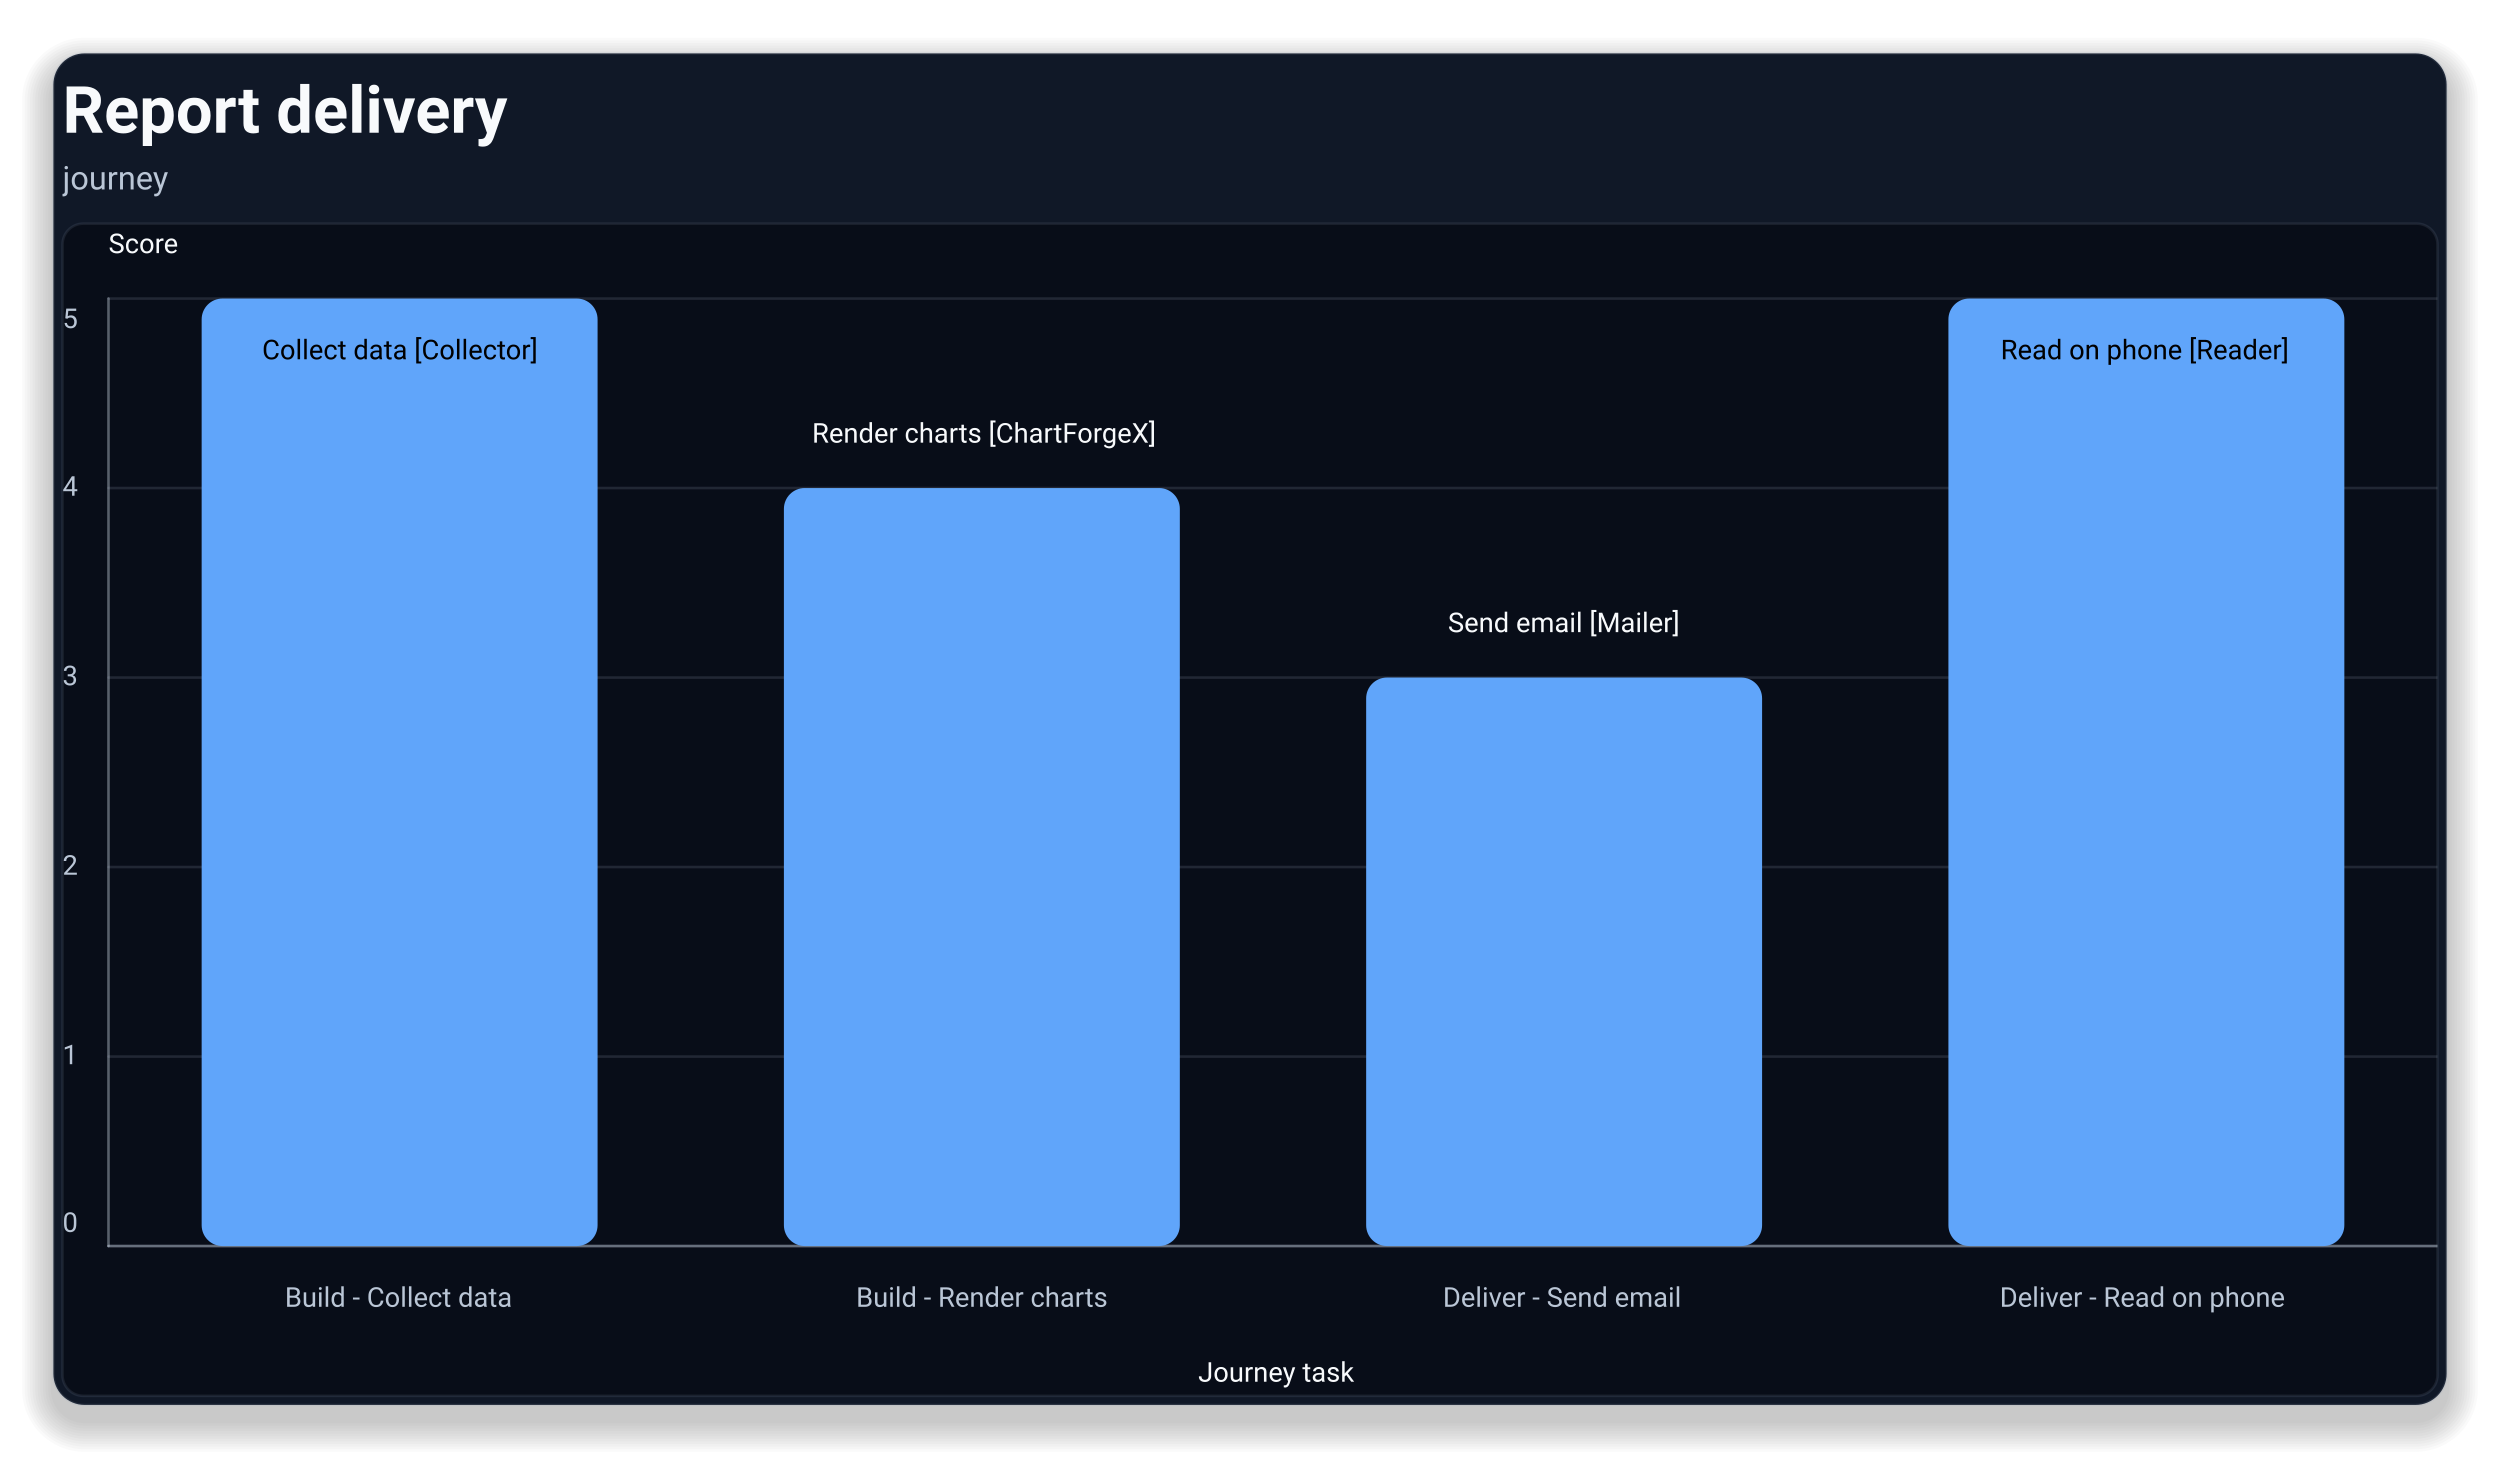
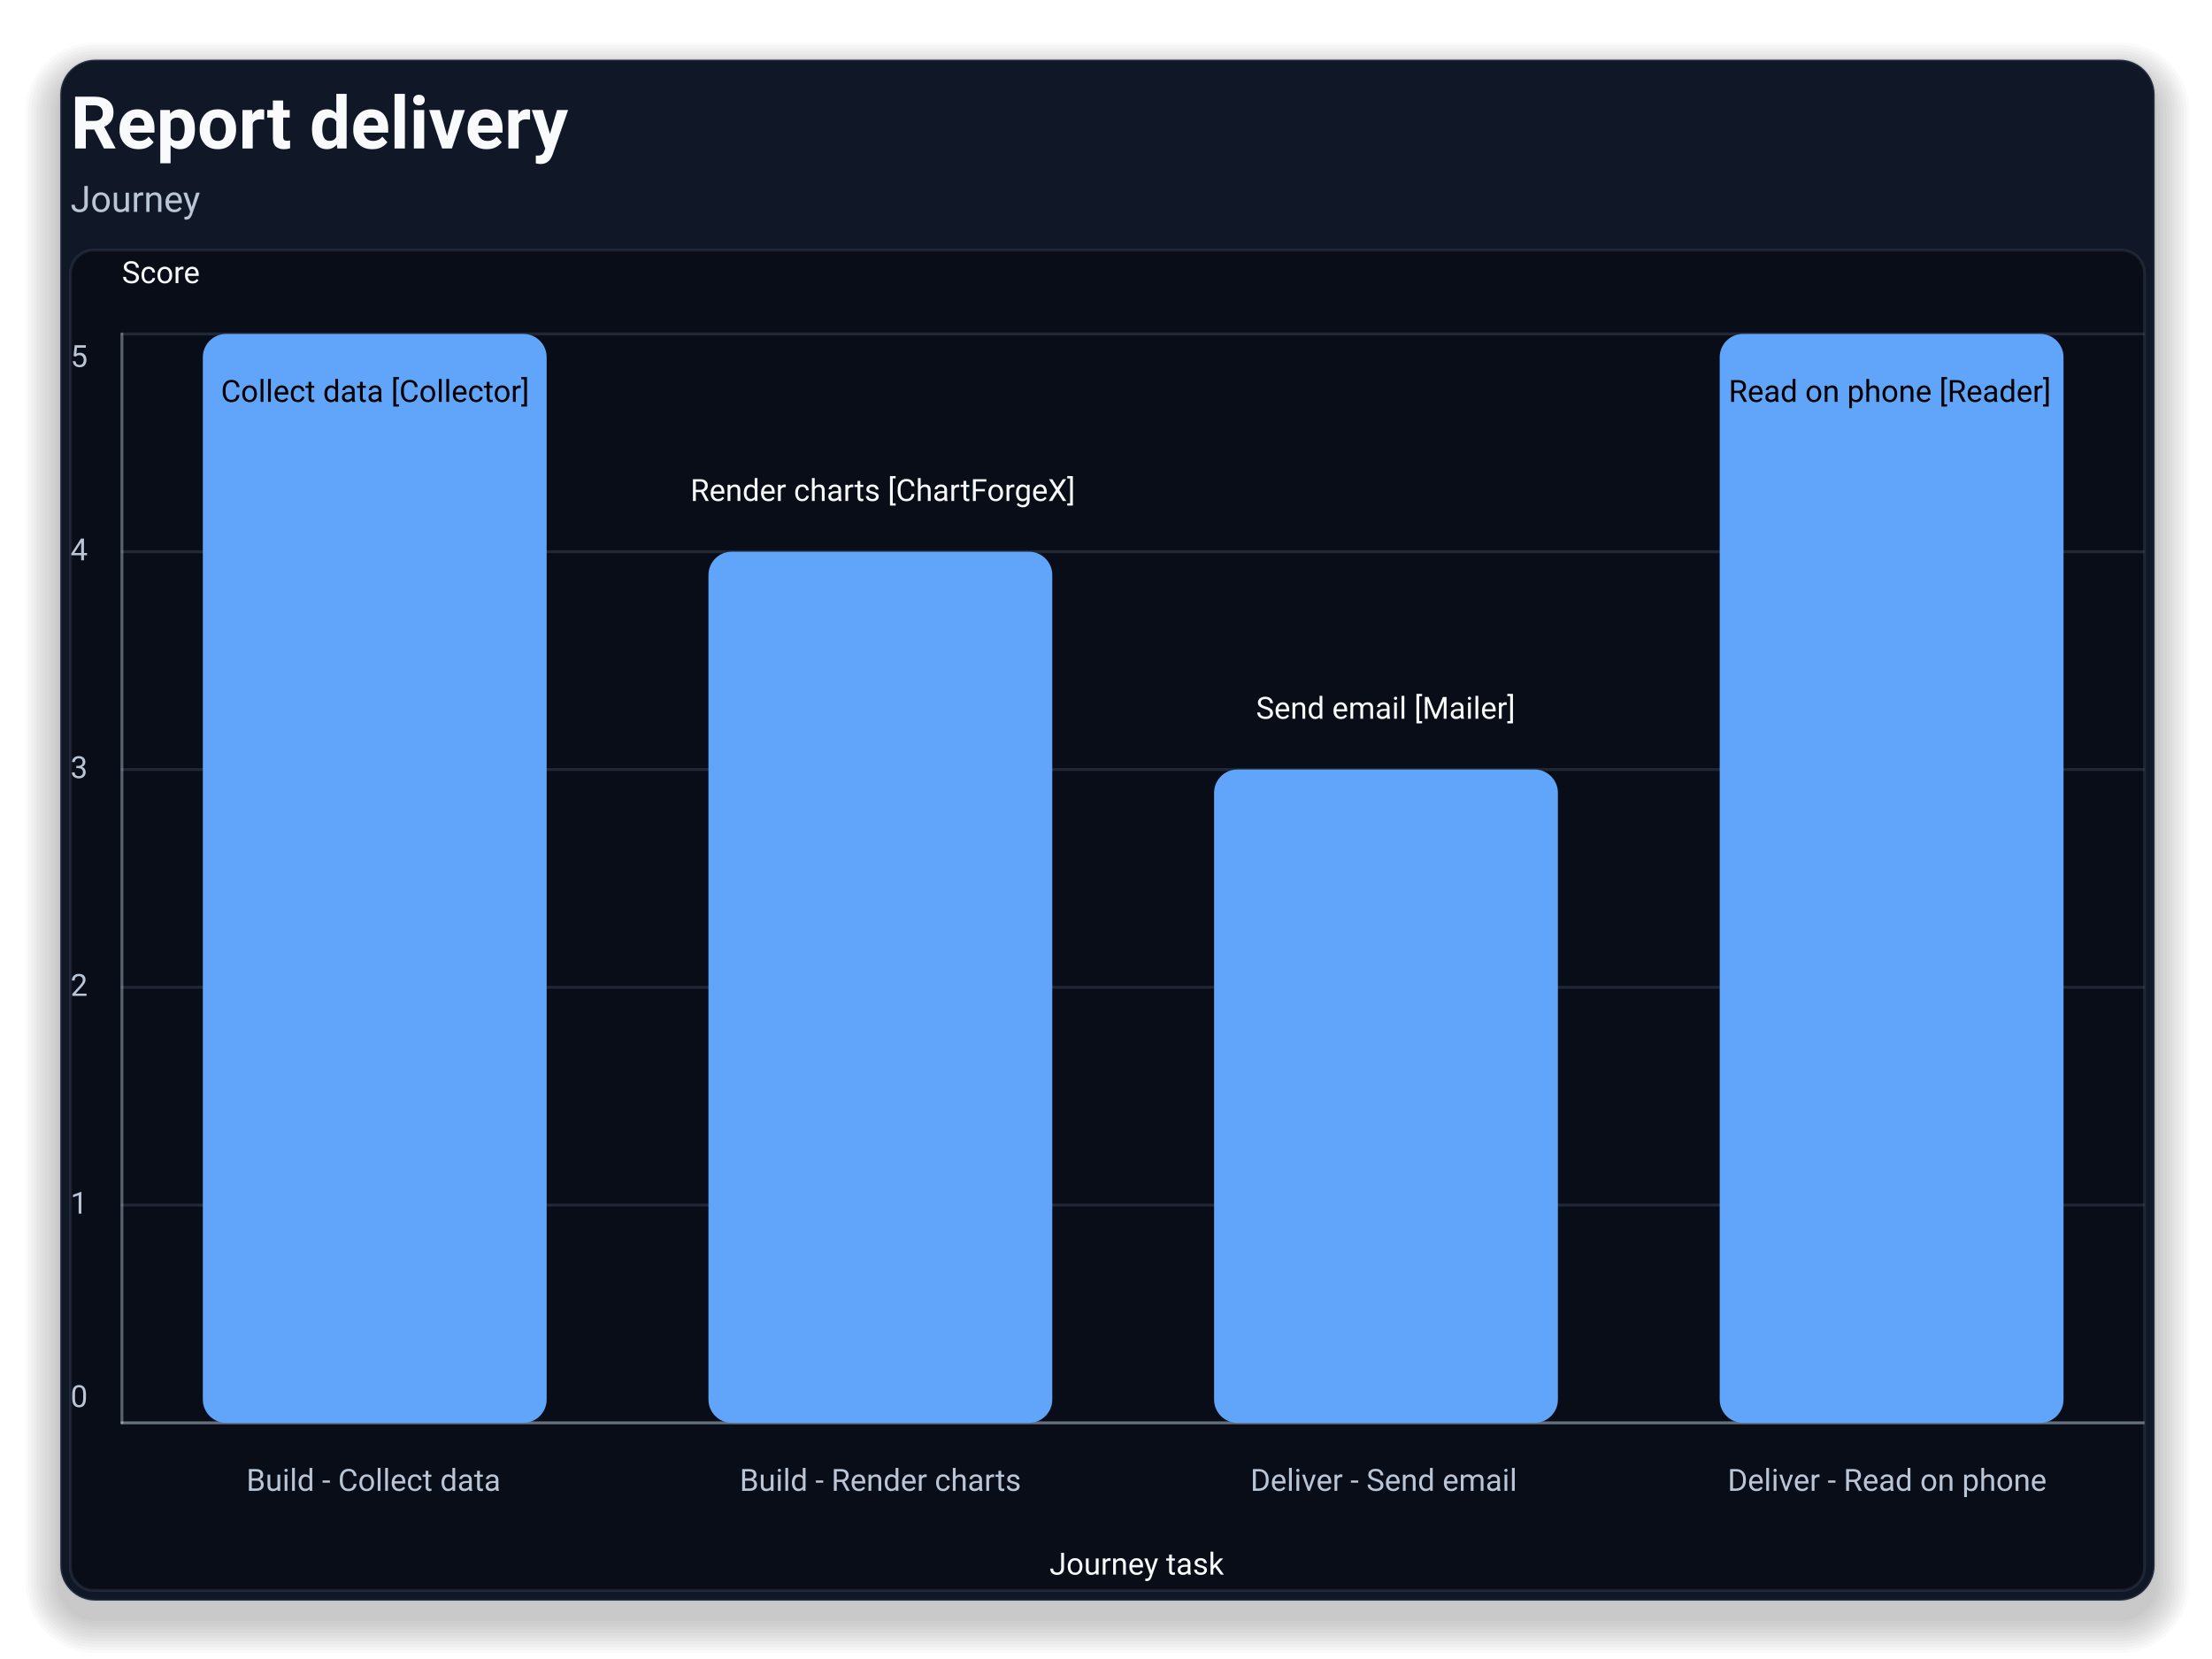
- <svg xmlns="http://www.w3.org/2000/svg" width="960" height="560" viewBox="0 0 960 560" stroke-linecap="round" stroke-linejoin="round" role="img" aria-label="Report delivery" aria-labelledby="cfx-mm-journey-d-title" aria-describedby="cfx-mm-journey-d-description">
+ <svg xmlns="http://www.w3.org/2000/svg" width="759" height="569" viewBox="0 0 759 569.3" stroke-linecap="round" stroke-linejoin="round" role="img" aria-label="Report delivery" aria-labelledby="cfx-mm-journey-d-title" aria-describedby="cfx-mm-journey-d-description">
  <defs>
    <clipPath id="cfx-mm-journey-d-clip-13" clipPathUnits="userSpaceOnUse">
-       <rect x="24" y="24" width="912" height="512" />
+       <rect x="24" y="24" width="712" height="522" />
    </clipPath>
    <clipPath id="cfx-mm-journey-d-clip-18" clipPathUnits="userSpaceOnUse">
-       <rect x="24" y="85.878" width="912" height="450.122" />
+       <rect x="24" y="85.878" width="712" height="460.122" />
    </clipPath>
    <clipPath id="cfx-mm-journey-d-clip-40" clipPathUnits="userSpaceOnUse">
-       <rect x="41.66" y="114.637" width="894.34" height="363.845" />
+       <rect x="41.66" y="114.637" width="694.34" height="373.845" />
    </clipPath>
  </defs>
-   <rect x="8.5" y="14.5" width="943" height="543" rx="24" data-cfx-role="frame-card-shadow" fill="rgba(15,23,42,0.02)" stroke="none" stroke-width="1" />
-   <rect x="9.5" y="15.5" width="941" height="541" rx="23" data-cfx-role="frame-card-shadow" fill="rgba(15,23,42,0.02)" stroke="none" stroke-width="1" />
-   <rect x="10.5" y="16.5" width="939" height="539" rx="22" data-cfx-role="frame-card-shadow" fill="rgba(15,23,42,0.02)" stroke="none" stroke-width="1" />
-   <rect x="11.5" y="17.5" width="937" height="537" rx="21" data-cfx-role="frame-card-shadow" fill="rgba(15,23,42,0.02)" stroke="none" stroke-width="1" />
-   <rect x="12.5" y="18.5" width="935" height="535" rx="20" data-cfx-role="frame-card-shadow" fill="rgba(15,23,42,0.02)" stroke="none" stroke-width="1" />
-   <rect x="13.5" y="19.5" width="933" height="533" rx="19" data-cfx-role="frame-card-shadow" fill="rgba(15,23,42,0.02)" stroke="none" stroke-width="1" />
-   <rect x="14.5" y="20.5" width="931" height="531" rx="18" data-cfx-role="frame-card-shadow" fill="rgba(15,23,42,0.02)" stroke="none" stroke-width="1" />
-   <rect x="15.5" y="21.5" width="929" height="529" rx="17" data-cfx-role="frame-card-shadow" fill="rgba(15,23,42,0.02)" stroke="none" stroke-width="1" />
-   <rect x="16.5" y="22.5" width="927" height="527" rx="16" data-cfx-role="frame-card-shadow" fill="rgba(15,23,42,0.02)" stroke="none" stroke-width="1" />
-   <rect x="17.5" y="23.5" width="925" height="525" rx="15" data-cfx-role="frame-card-shadow" fill="rgba(15,23,42,0.02)" stroke="none" stroke-width="1" />
-   <rect x="18.5" y="24.5" width="923" height="523" rx="14" data-cfx-role="frame-card-shadow" fill="rgba(15,23,42,0.02)" stroke="none" stroke-width="1" />
-   <rect x="19.5" y="25.5" width="921" height="521" rx="13" data-cfx-role="frame-card-shadow" fill="rgba(15,23,42,0.02)" stroke="none" stroke-width="1" />
-   <rect x="20.5" y="20.5" width="919" height="519" rx="12" data-cfx-role="frame-card" fill="#101827" stroke="rgba(148,163,184,0.133)" stroke-width="1" />
+   <rect x="8.5" y="14.5" width="743" height="553" rx="24" data-cfx-role="frame-card-shadow" fill="rgba(15,23,42,0.02)" stroke="none" stroke-width="1" />
+   <rect x="9.5" y="15.5" width="741" height="551" rx="23" data-cfx-role="frame-card-shadow" fill="rgba(15,23,42,0.02)" stroke="none" stroke-width="1" />
+   <rect x="10.5" y="16.5" width="739" height="549" rx="22" data-cfx-role="frame-card-shadow" fill="rgba(15,23,42,0.02)" stroke="none" stroke-width="1" />
+   <rect x="11.5" y="17.5" width="737" height="547" rx="21" data-cfx-role="frame-card-shadow" fill="rgba(15,23,42,0.02)" stroke="none" stroke-width="1" />
+   <rect x="12.5" y="18.5" width="735" height="545" rx="20" data-cfx-role="frame-card-shadow" fill="rgba(15,23,42,0.02)" stroke="none" stroke-width="1" />
+   <rect x="13.5" y="19.5" width="733" height="543" rx="19" data-cfx-role="frame-card-shadow" fill="rgba(15,23,42,0.02)" stroke="none" stroke-width="1" />
+   <rect x="14.5" y="20.5" width="731" height="541" rx="18" data-cfx-role="frame-card-shadow" fill="rgba(15,23,42,0.02)" stroke="none" stroke-width="1" />
+   <rect x="15.5" y="21.5" width="729" height="539" rx="17" data-cfx-role="frame-card-shadow" fill="rgba(15,23,42,0.02)" stroke="none" stroke-width="1" />
+   <rect x="16.5" y="22.5" width="727" height="537" rx="16" data-cfx-role="frame-card-shadow" fill="rgba(15,23,42,0.02)" stroke="none" stroke-width="1" />
+   <rect x="17.5" y="23.5" width="725" height="535" rx="15" data-cfx-role="frame-card-shadow" fill="rgba(15,23,42,0.02)" stroke="none" stroke-width="1" />
+   <rect x="18.5" y="24.5" width="723" height="533" rx="14" data-cfx-role="frame-card-shadow" fill="rgba(15,23,42,0.02)" stroke="none" stroke-width="1" />
+   <rect x="19.5" y="25.5" width="721" height="531" rx="13" data-cfx-role="frame-card-shadow" fill="rgba(15,23,42,0.02)" stroke="none" stroke-width="1" />
+   <rect x="20.5" y="20.5" width="719" height="529" rx="12" data-cfx-role="frame-card" fill="#101827" stroke="rgba(148,163,184,0.133)" stroke-width="1" />
  <g clip-path="url(#cfx-mm-journey-d-clip-13)">
    <g data-cfx-role="frame-heading">
      <text x="24" y="50.978" font-family="-apple-system, BlinkMacSystemFont, 'Segoe UI', Roboto, Helvetica, Arial, sans-serif" font-size="25" font-weight="700" font-style="normal" fill="#F8FAFC" xml:space="preserve" style="white-space:pre;font-language-override:normal;font-palette:normal">Report delivery</text>
    </g>
    <g data-cfx-role="frame-heading">
-       <text x="24" y="72.741" font-family="-apple-system, BlinkMacSystemFont, 'Segoe UI', Roboto, Helvetica, Arial, sans-serif" font-size="12.5" font-weight="400" font-style="normal" fill="#BAC6D6" xml:space="preserve" style="white-space:pre;font-language-override:normal;font-palette:normal">journey</text>
+       <text x="24" y="72.741" font-family="-apple-system, BlinkMacSystemFont, 'Segoe UI', Roboto, Helvetica, Arial, sans-serif" font-size="12.5" font-weight="400" font-style="normal" fill="#BAC6D6" xml:space="preserve" style="white-space:pre;font-language-override:normal;font-palette:normal">Journey</text>
    </g>
  </g>
-   <rect x="24" y="85.878" width="912" height="450.122" rx="8" data-cfx-role="content-surface" fill="#080D18" stroke="rgba(148,163,184,0.133)" stroke-width="1" />
+   <rect x="24" y="85.878" width="712" height="460.122" rx="8" data-cfx-role="content-surface" fill="#080D18" stroke="rgba(148,163,184,0.133)" stroke-width="1" />
  <g clip-path="url(#cfx-mm-journey-d-clip-18)">
-     <line x1="41.66" y1="478.482" x2="936" y2="478.482" data-cfx-role="grid-y" fill="none" stroke="rgba(148,163,184,0.176)" stroke-width="1" />
-     <line x1="41.66" y1="405.713" x2="936" y2="405.713" data-cfx-role="grid-y" fill="none" stroke="rgba(148,163,184,0.176)" stroke-width="1" />
-     <line x1="41.66" y1="332.944" x2="936" y2="332.944" data-cfx-role="grid-y" fill="none" stroke="rgba(148,163,184,0.176)" stroke-width="1" />
-     <line x1="41.66" y1="260.175" x2="936" y2="260.175" data-cfx-role="grid-y" fill="none" stroke="rgba(148,163,184,0.176)" stroke-width="1" />
-     <line x1="41.66" y1="187.406" x2="936" y2="187.406" data-cfx-role="grid-y" fill="none" stroke="rgba(148,163,184,0.176)" stroke-width="1" />
-     <line x1="41.66" y1="114.637" x2="936" y2="114.637" data-cfx-role="grid-y" fill="none" stroke="rgba(148,163,184,0.176)" stroke-width="1" />
-     <line x1="41.66" y1="478.482" x2="936" y2="478.482" data-cfx-role="axis-x" fill="none" stroke="rgba(203,213,225,0.412)" stroke-width="1" />
+     <line x1="41.66" y1="488.482" x2="736" y2="488.482" data-cfx-role="grid-y" fill="none" stroke="rgba(148,163,184,0.176)" stroke-width="1" />
+     <line x1="41.66" y1="413.713" x2="736" y2="413.713" data-cfx-role="grid-y" fill="none" stroke="rgba(148,163,184,0.176)" stroke-width="1" />
+     <line x1="41.66" y1="338.944" x2="736" y2="338.944" data-cfx-role="grid-y" fill="none" stroke="rgba(148,163,184,0.176)" stroke-width="1" />
+     <line x1="41.66" y1="264.175" x2="736" y2="264.175" data-cfx-role="grid-y" fill="none" stroke="rgba(148,163,184,0.176)" stroke-width="1" />
+     <line x1="41.66" y1="189.406" x2="736" y2="189.406" data-cfx-role="grid-y" fill="none" stroke="rgba(148,163,184,0.176)" stroke-width="1" />
+     <line x1="41.66" y1="114.637" x2="736" y2="114.637" data-cfx-role="grid-y" fill="none" stroke="rgba(148,163,184,0.176)" stroke-width="1" />
+     <line x1="41.66" y1="488.482" x2="736" y2="488.482" data-cfx-role="axis-x" fill="none" stroke="rgba(203,213,225,0.412)" stroke-width="1" />
    <g data-cfx-role="axis-x-label">
-       <text x="109.392" y="501.813" font-family="-apple-system, BlinkMacSystemFont, 'Segoe UI', Roboto, Helvetica, Arial, sans-serif" font-size="10.5" font-weight="400" font-style="normal" fill="#BAC6D6" xml:space="preserve" style="white-space:pre;font-language-override:normal;font-palette:normal">Build - Collect data</text>
+       <text x="84.392" y="511.813" font-family="-apple-system, BlinkMacSystemFont, 'Segoe UI', Roboto, Helvetica, Arial, sans-serif" font-size="10.5" font-weight="400" font-style="normal" fill="#BAC6D6" xml:space="preserve" style="white-space:pre;font-language-override:normal;font-palette:normal">Build - Collect data</text>
    </g>
    <g data-cfx-role="axis-x-label">
-       <text x="328.744" y="501.813" font-family="-apple-system, BlinkMacSystemFont, 'Segoe UI', Roboto, Helvetica, Arial, sans-serif" font-size="10.5" font-weight="400" font-style="normal" fill="#BAC6D6" xml:space="preserve" style="white-space:pre;font-language-override:normal;font-palette:normal">Build - Render charts</text>
+       <text x="253.744" y="511.813" font-family="-apple-system, BlinkMacSystemFont, 'Segoe UI', Roboto, Helvetica, Arial, sans-serif" font-size="10.5" font-weight="400" font-style="normal" fill="#BAC6D6" xml:space="preserve" style="white-space:pre;font-language-override:normal;font-palette:normal">Build - Render charts</text>
    </g>
    <g data-cfx-role="axis-x-label">
-       <text x="554.075" y="501.813" font-family="-apple-system, BlinkMacSystemFont, 'Segoe UI', Roboto, Helvetica, Arial, sans-serif" font-size="10.5" font-weight="400" font-style="normal" fill="#BAC6D6" xml:space="preserve" style="white-space:pre;font-language-override:normal;font-palette:normal">Deliver - Send email</text>
+       <text x="429.075" y="511.813" font-family="-apple-system, BlinkMacSystemFont, 'Segoe UI', Roboto, Helvetica, Arial, sans-serif" font-size="10.5" font-weight="400" font-style="normal" fill="#BAC6D6" xml:space="preserve" style="white-space:pre;font-language-override:normal;font-palette:normal">Deliver - Send email</text>
    </g>
    <g data-cfx-role="axis-x-label">
-       <text x="767.908" y="501.813" font-family="-apple-system, BlinkMacSystemFont, 'Segoe UI', Roboto, Helvetica, Arial, sans-serif" font-size="10.5" font-weight="400" font-style="normal" fill="#BAC6D6" xml:space="preserve" style="white-space:pre;font-language-override:normal;font-palette:normal">Deliver - Read on phone</text>
+       <text x="592.908" y="511.813" font-family="-apple-system, BlinkMacSystemFont, 'Segoe UI', Roboto, Helvetica, Arial, sans-serif" font-size="10.5" font-weight="400" font-style="normal" fill="#BAC6D6" xml:space="preserve" style="white-space:pre;font-language-override:normal;font-palette:normal">Deliver - Read on phone</text>
    </g>
    <g data-cfx-role="axis-x-title">
-       <text x="460.101" y="530.572" font-family="-apple-system, BlinkMacSystemFont, 'Segoe UI', Roboto, Helvetica, Arial, sans-serif" font-size="10.5" font-weight="400" font-style="normal" fill="#F8FAFC" xml:space="preserve" style="white-space:pre;font-language-override:normal;font-palette:normal">Journey task</text>
+       <text x="360.101" y="540.572" font-family="-apple-system, BlinkMacSystemFont, 'Segoe UI', Roboto, Helvetica, Arial, sans-serif" font-size="10.5" font-weight="400" font-style="normal" fill="#F8FAFC" xml:space="preserve" style="white-space:pre;font-language-override:normal;font-palette:normal">Journey task</text>
    </g>
-     <line x1="41.66" y1="114.637" x2="41.66" y2="478.482" data-cfx-role="axis-y" fill="none" stroke="rgba(203,213,225,0.412)" stroke-width="1" />
+     <line x1="41.66" y1="114.637" x2="41.66" y2="488.482" data-cfx-role="axis-y" fill="none" stroke="rgba(203,213,225,0.412)" stroke-width="1" />
    <g data-cfx-role="axis-y-label">
-       <text x="24" y="473.054" font-family="-apple-system, BlinkMacSystemFont, 'Segoe UI', Roboto, Helvetica, Arial, sans-serif" font-size="10.5" font-weight="400" font-style="normal" fill="#BAC6D6" xml:space="preserve" style="white-space:pre;font-language-override:normal;font-palette:normal">0</text>
+       <text x="24" y="483.054" font-family="-apple-system, BlinkMacSystemFont, 'Segoe UI', Roboto, Helvetica, Arial, sans-serif" font-size="10.5" font-weight="400" font-style="normal" fill="#BAC6D6" xml:space="preserve" style="white-space:pre;font-language-override:normal;font-palette:normal">0</text>
    </g>
    <g data-cfx-role="axis-y-label">
-       <text x="24" y="408.664" font-family="-apple-system, BlinkMacSystemFont, 'Segoe UI', Roboto, Helvetica, Arial, sans-serif" font-size="10.5" font-weight="400" font-style="normal" fill="#BAC6D6" xml:space="preserve" style="white-space:pre;font-language-override:normal;font-palette:normal">1</text>
+       <text x="24" y="416.664" font-family="-apple-system, BlinkMacSystemFont, 'Segoe UI', Roboto, Helvetica, Arial, sans-serif" font-size="10.5" font-weight="400" font-style="normal" fill="#BAC6D6" xml:space="preserve" style="white-space:pre;font-language-override:normal;font-palette:normal">1</text>
    </g>
    <g data-cfx-role="axis-y-label">
-       <text x="24" y="335.895" font-family="-apple-system, BlinkMacSystemFont, 'Segoe UI', Roboto, Helvetica, Arial, sans-serif" font-size="10.5" font-weight="400" font-style="normal" fill="#BAC6D6" xml:space="preserve" style="white-space:pre;font-language-override:normal;font-palette:normal">2</text>
+       <text x="24" y="341.895" font-family="-apple-system, BlinkMacSystemFont, 'Segoe UI', Roboto, Helvetica, Arial, sans-serif" font-size="10.5" font-weight="400" font-style="normal" fill="#BAC6D6" xml:space="preserve" style="white-space:pre;font-language-override:normal;font-palette:normal">2</text>
    </g>
    <g data-cfx-role="axis-y-label">
-       <text x="24" y="263.126" font-family="-apple-system, BlinkMacSystemFont, 'Segoe UI', Roboto, Helvetica, Arial, sans-serif" font-size="10.5" font-weight="400" font-style="normal" fill="#BAC6D6" xml:space="preserve" style="white-space:pre;font-language-override:normal;font-palette:normal">3</text>
+       <text x="24" y="267.126" font-family="-apple-system, BlinkMacSystemFont, 'Segoe UI', Roboto, Helvetica, Arial, sans-serif" font-size="10.5" font-weight="400" font-style="normal" fill="#BAC6D6" xml:space="preserve" style="white-space:pre;font-language-override:normal;font-palette:normal">3</text>
    </g>
    <g data-cfx-role="axis-y-label">
-       <text x="24" y="190.357" font-family="-apple-system, BlinkMacSystemFont, 'Segoe UI', Roboto, Helvetica, Arial, sans-serif" font-size="10.5" font-weight="400" font-style="normal" fill="#BAC6D6" xml:space="preserve" style="white-space:pre;font-language-override:normal;font-palette:normal">4</text>
+       <text x="24" y="192.357" font-family="-apple-system, BlinkMacSystemFont, 'Segoe UI', Roboto, Helvetica, Arial, sans-serif" font-size="10.5" font-weight="400" font-style="normal" fill="#BAC6D6" xml:space="preserve" style="white-space:pre;font-language-override:normal;font-palette:normal">4</text>
    </g>
    <g data-cfx-role="axis-y-label">
      <text x="24" y="125.967" font-family="-apple-system, BlinkMacSystemFont, 'Segoe UI', Roboto, Helvetica, Arial, sans-serif" font-size="10.5" font-weight="400" font-style="normal" fill="#BAC6D6" xml:space="preserve" style="white-space:pre;font-language-override:normal;font-palette:normal">5</text>
    </g>
    <g data-cfx-role="axis-y-title">
      <text x="41.66" y="97.207" font-family="-apple-system, BlinkMacSystemFont, 'Segoe UI', Roboto, Helvetica, Arial, sans-serif" font-size="10.499" font-weight="400" font-style="normal" fill="#F8FAFC" xml:space="preserve" style="white-space:pre;font-language-override:normal;font-palette:normal">Score</text>
    </g>
  </g>
  <g clip-path="url(#cfx-mm-journey-d-clip-40)" />
  <g clip-path="url(#cfx-mm-journey-d-clip-40)">
    <g id="cfx-mm-journey-d-node-43" data-cfx-source-id="series-0" data-cfx-role="series" aria-label="Journey score" data-cfx-coordinate-system="cartesian" data-cfx-decimation="" data-cfx-kind="Bar" data-cfx-pin-state-colors="false" data-cfx-rendered-points="4" data-cfx-semantic-role="mermaid-journey-score" data-cfx-series="0" data-cfx-series-key="Journey score" data-cfx-series-name="Journey score" data-cfx-source-points="4" data-cfx-state="none">
      <g id="cfx-mm-journey-d-node-44" data-cfx-source-id="series-0-point-0" data-cfx-role="point" aria-label="Journey score: Collect data [Collector] (1, 5)" data-cfx-axis="primary" data-cfx-base="0" data-cfx-fill-pattern="None" data-cfx-label="Collect data [Collector]" data-cfx-point="0" data-cfx-semantic-role="mermaid-journey-score" data-cfx-series="0" data-cfx-source-point="0" data-cfx-state="none" data-cfx-x="1" data-cfx-y="5">
-         <rect x="77.434" y="114.637" width="152.038" height="363.845" rx="8" data-cfx-role="bar" fill="#60A5FA" stroke="none" stroke-width="1" />
+         <rect x="69.434" y="114.637" width="118.038" height="373.845" rx="8" data-cfx-role="bar" fill="#60A5FA" stroke="none" stroke-width="1" />
      </g>
      <g id="cfx-mm-journey-d-node-47" data-cfx-source-id="series-0-point-1" data-cfx-role="point" aria-label="Journey score: Render charts [ChartForgeX] (2, 4)" data-cfx-axis="primary" data-cfx-base="0" data-cfx-fill-pattern="None" data-cfx-label="Render charts [ChartForgeX]" data-cfx-point="1" data-cfx-semantic-role="mermaid-journey-score" data-cfx-series="0" data-cfx-source-point="1" data-cfx-state="none" data-cfx-x="2" data-cfx-y="4">
-         <rect x="301.019" y="187.406" width="152.038" height="291.076" rx="8" data-cfx-role="bar" fill="#60A5FA" stroke="none" stroke-width="1" />
+         <rect x="243.019" y="189.406" width="118.038" height="299.076" rx="8" data-cfx-role="bar" fill="#60A5FA" stroke="none" stroke-width="1" />
      </g>
      <g id="cfx-mm-journey-d-node-50" data-cfx-source-id="series-0-point-2" data-cfx-role="point" aria-label="Journey score: Send email [Mailer] (3, 3)" data-cfx-axis="primary" data-cfx-base="0" data-cfx-fill-pattern="None" data-cfx-label="Send email [Mailer]" data-cfx-point="2" data-cfx-semantic-role="mermaid-journey-score" data-cfx-series="0" data-cfx-source-point="2" data-cfx-state="none" data-cfx-x="3" data-cfx-y="3">
-         <rect x="524.604" y="260.175" width="152.038" height="218.307" rx="8" data-cfx-role="bar" fill="#60A5FA" stroke="none" stroke-width="1" />
+         <rect x="416.604" y="264.175" width="118.038" height="224.307" rx="8" data-cfx-role="bar" fill="#60A5FA" stroke="none" stroke-width="1" />
      </g>
      <g id="cfx-mm-journey-d-node-53" data-cfx-source-id="series-0-point-3" data-cfx-role="point" aria-label="Journey score: Read on phone [Reader] (4, 5)" data-cfx-axis="primary" data-cfx-base="0" data-cfx-fill-pattern="None" data-cfx-label="Read on phone [Reader]" data-cfx-point="3" data-cfx-semantic-role="mermaid-journey-score" data-cfx-series="0" data-cfx-source-point="3" data-cfx-state="none" data-cfx-x="4" data-cfx-y="5">
-         <rect x="748.189" y="114.637" width="152.038" height="363.845" rx="8" data-cfx-role="bar" fill="#60A5FA" stroke="none" stroke-width="1" />
+         <rect x="590.189" y="114.637" width="118.038" height="373.845" rx="8" data-cfx-role="bar" fill="#60A5FA" stroke="none" stroke-width="1" />
      </g>
    </g>
  </g>
  <g clip-path="url(#cfx-mm-journey-d-clip-40)" />
  <g id="cfx-mm-journey-d-node-60" data-cfx-source-id="series-0-point-0-label-source" data-cfx-role="data-label-source" data-cfx-full-label="Collect data [Collector]" data-cfx-label-decoration="true" data-cfx-label-for="series-0-point-0">
    <g id="cfx-mm-journey-d-node-61" data-cfx-source-id="series-0-point-0-label" data-cfx-role="data-label">
-       <text x="100.655" y="137.967" font-family="-apple-system, BlinkMacSystemFont, 'Segoe UI', Roboto, Helvetica, Arial, sans-serif" font-size="10.5" font-weight="400" font-style="normal" fill="#000000" xml:space="preserve" style="white-space:pre;font-language-override:normal;font-palette:normal">Collect data [Collector]</text>
+       <text x="75.655" y="137.967" font-family="-apple-system, BlinkMacSystemFont, 'Segoe UI', Roboto, Helvetica, Arial, sans-serif" font-size="10.5" font-weight="400" font-style="normal" fill="#000000" xml:space="preserve" style="white-space:pre;font-language-override:normal;font-palette:normal">Collect data [Collector]</text>
    </g>
  </g>
  <g id="cfx-mm-journey-d-node-63" data-cfx-source-id="series-0-point-1-label-source" data-cfx-role="data-label-source" data-cfx-full-label="Render charts [ChartForgeX]" data-cfx-label-decoration="true" data-cfx-label-for="series-0-point-1">
    <g id="cfx-mm-journey-d-node-64" data-cfx-source-id="series-0-point-1-label" data-cfx-role="data-label">
-       <text x="311.833" y="169.978" font-family="-apple-system, BlinkMacSystemFont, 'Segoe UI', Roboto, Helvetica, Arial, sans-serif" font-size="10.5" font-weight="400" font-style="normal" fill="#F8FAFC" xml:space="preserve" style="white-space:pre;font-language-override:normal;font-palette:normal">Render charts [ChartForgeX]</text>
+       <text x="236.833" y="171.978" font-family="-apple-system, BlinkMacSystemFont, 'Segoe UI', Roboto, Helvetica, Arial, sans-serif" font-size="10.5" font-weight="400" font-style="normal" fill="#F8FAFC" xml:space="preserve" style="white-space:pre;font-language-override:normal;font-palette:normal">Render charts [ChartForgeX]</text>
    </g>
  </g>
  <g id="cfx-mm-journey-d-node-66" data-cfx-source-id="series-0-point-2-label-source" data-cfx-role="data-label-source" data-cfx-full-label="Send email [Mailer]" data-cfx-label-decoration="true" data-cfx-label-for="series-0-point-2">
    <g id="cfx-mm-journey-d-node-67" data-cfx-source-id="series-0-point-2-label" data-cfx-role="data-label">
-       <text x="556" y="242.747" font-family="-apple-system, BlinkMacSystemFont, 'Segoe UI', Roboto, Helvetica, Arial, sans-serif" font-size="10.5" font-weight="400" font-style="normal" fill="#F8FAFC" xml:space="preserve" style="white-space:pre;font-language-override:normal;font-palette:normal">Send email [Mailer]</text>
+       <text x="431" y="246.747" font-family="-apple-system, BlinkMacSystemFont, 'Segoe UI', Roboto, Helvetica, Arial, sans-serif" font-size="10.5" font-weight="400" font-style="normal" fill="#F8FAFC" xml:space="preserve" style="white-space:pre;font-language-override:normal;font-palette:normal">Send email [Mailer]</text>
    </g>
  </g>
  <g id="cfx-mm-journey-d-node-69" data-cfx-source-id="series-0-point-3-label-source" data-cfx-role="data-label-source" data-cfx-full-label="Read on phone [Reader]" data-cfx-label-decoration="true" data-cfx-label-for="series-0-point-3">
    <g id="cfx-mm-journey-d-node-70" data-cfx-source-id="series-0-point-3-label" data-cfx-role="data-label">
-       <text x="768.267" y="137.967" font-family="-apple-system, BlinkMacSystemFont, 'Segoe UI', Roboto, Helvetica, Arial, sans-serif" font-size="10.5" font-weight="400" font-style="normal" fill="#000000" xml:space="preserve" style="white-space:pre;font-language-override:normal;font-palette:normal">Read on phone [Reader]</text>
+       <text x="593.267" y="137.967" font-family="-apple-system, BlinkMacSystemFont, 'Segoe UI', Roboto, Helvetica, Arial, sans-serif" font-size="10.5" font-weight="400" font-style="normal" fill="#000000" xml:space="preserve" style="white-space:pre;font-language-override:normal;font-palette:normal">Read on phone [Reader]</text>
    </g>
  </g>
</svg>
